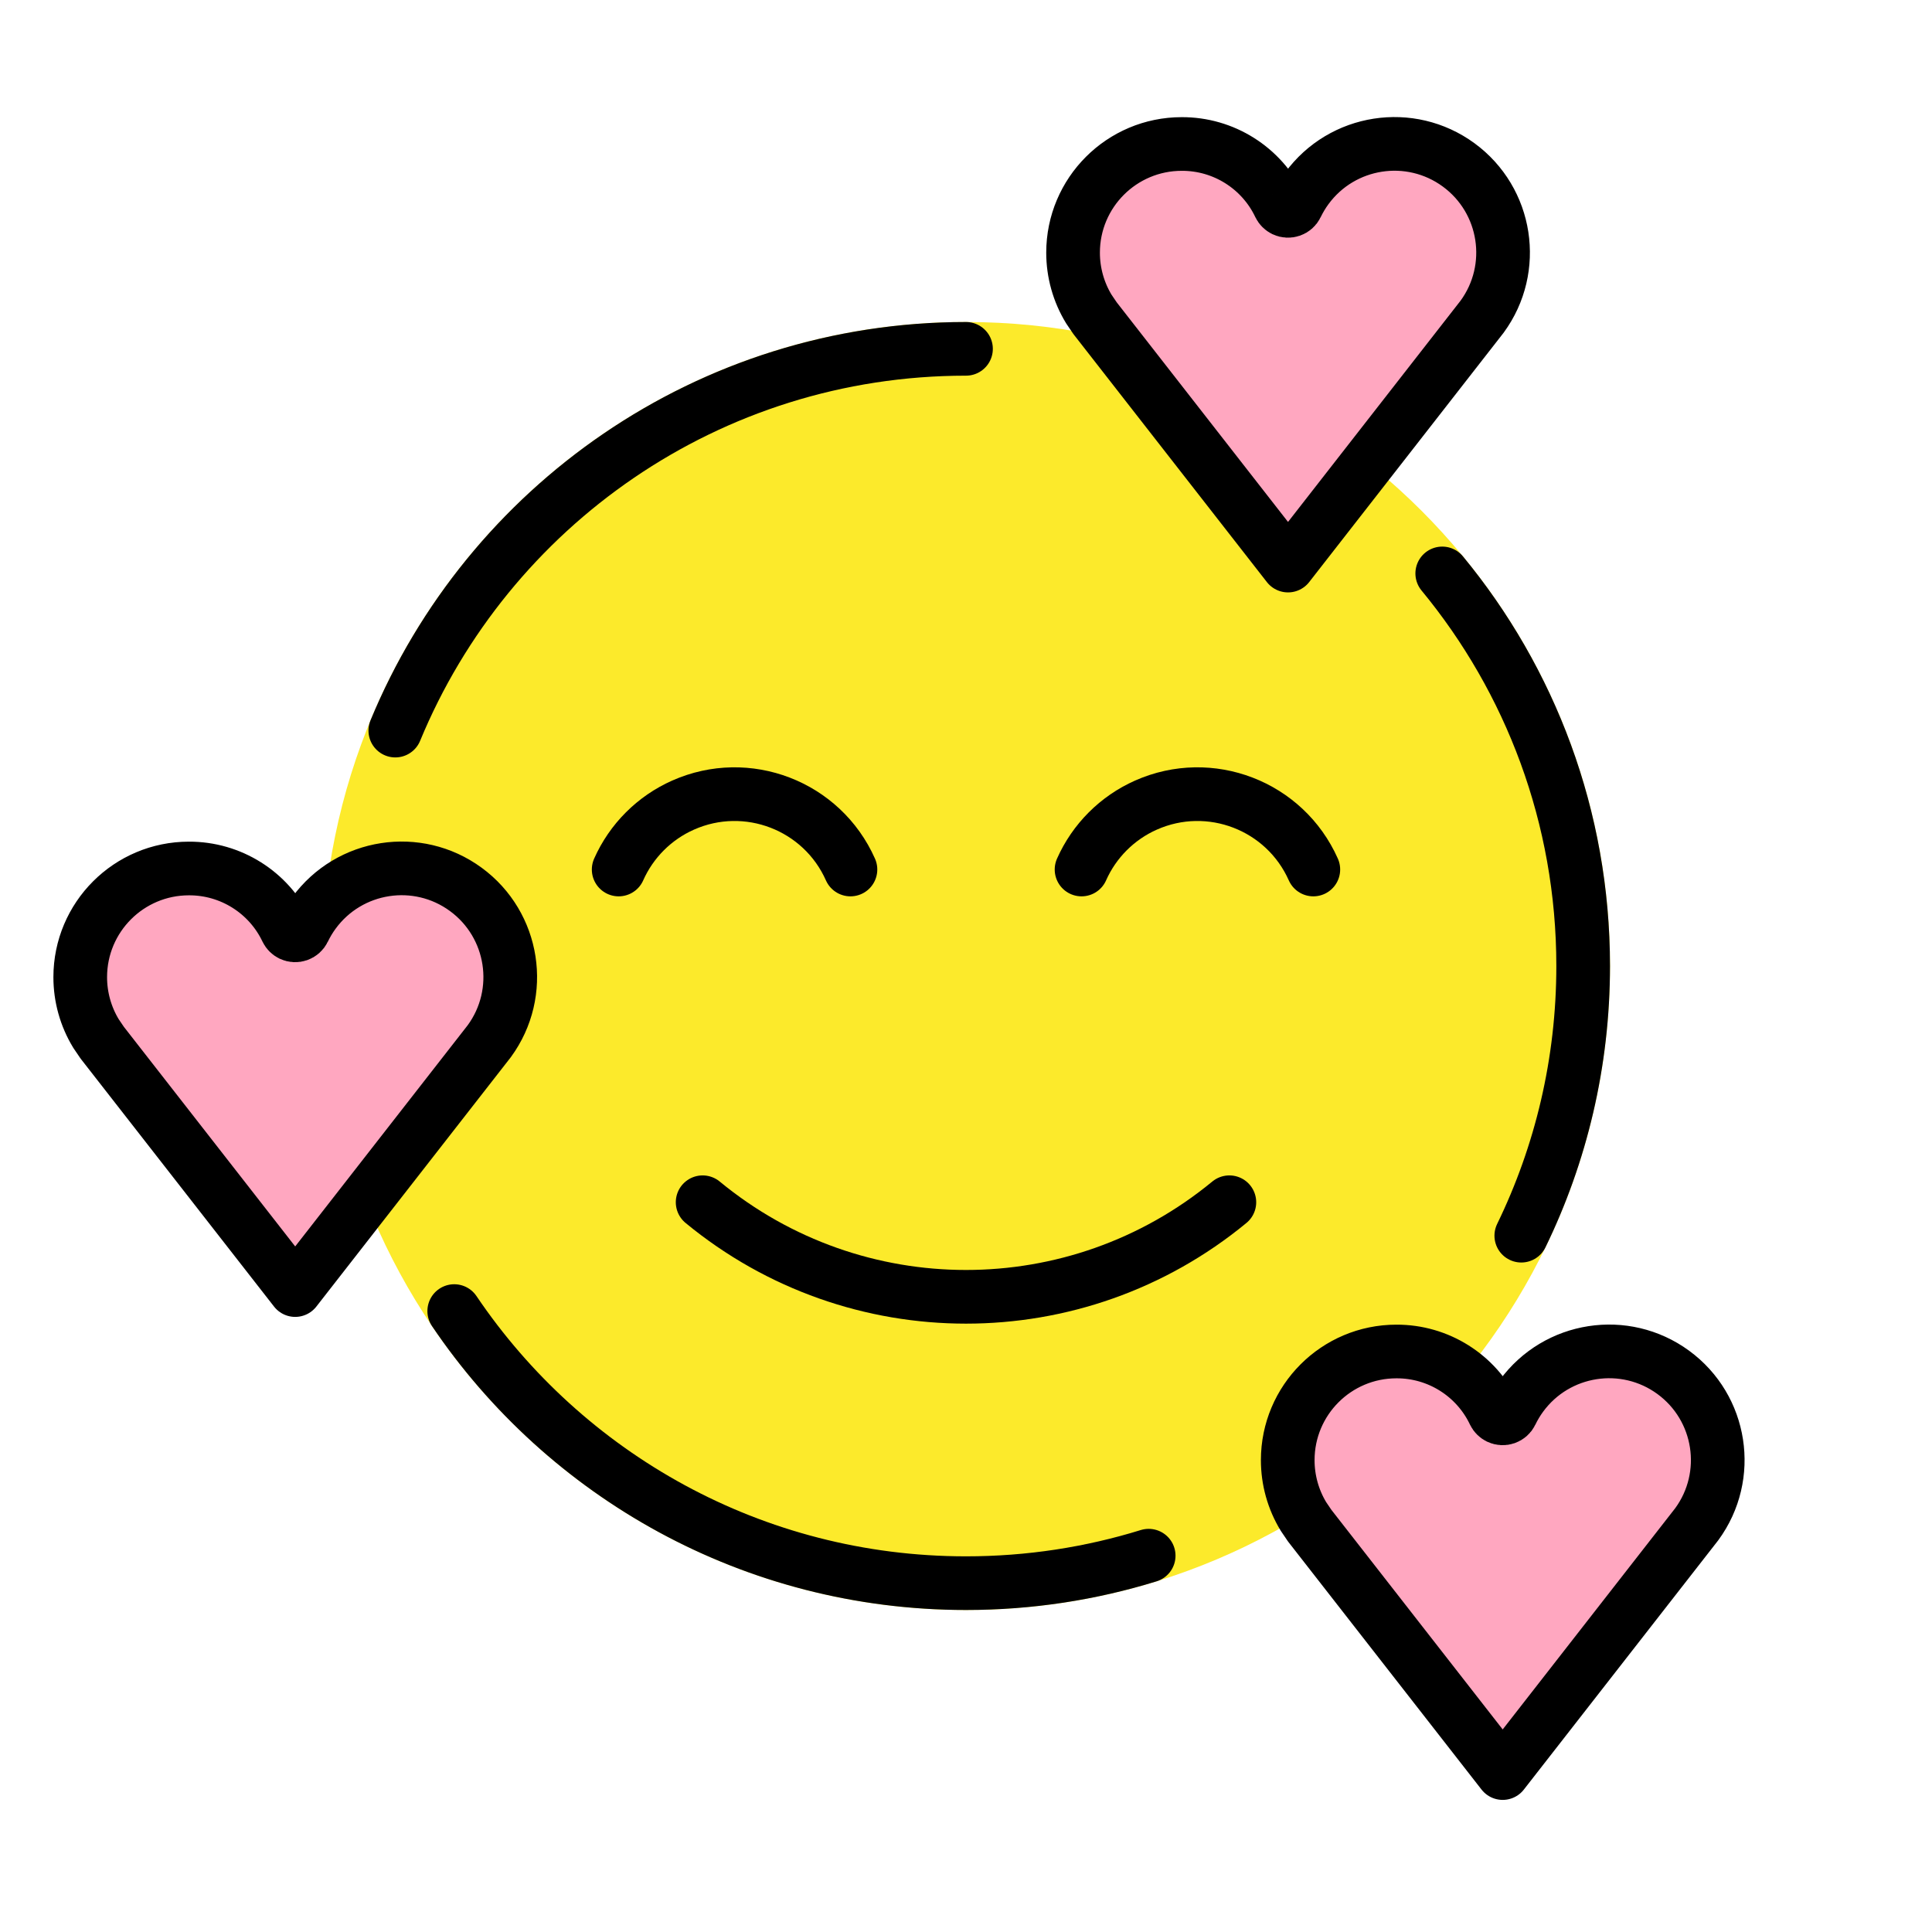
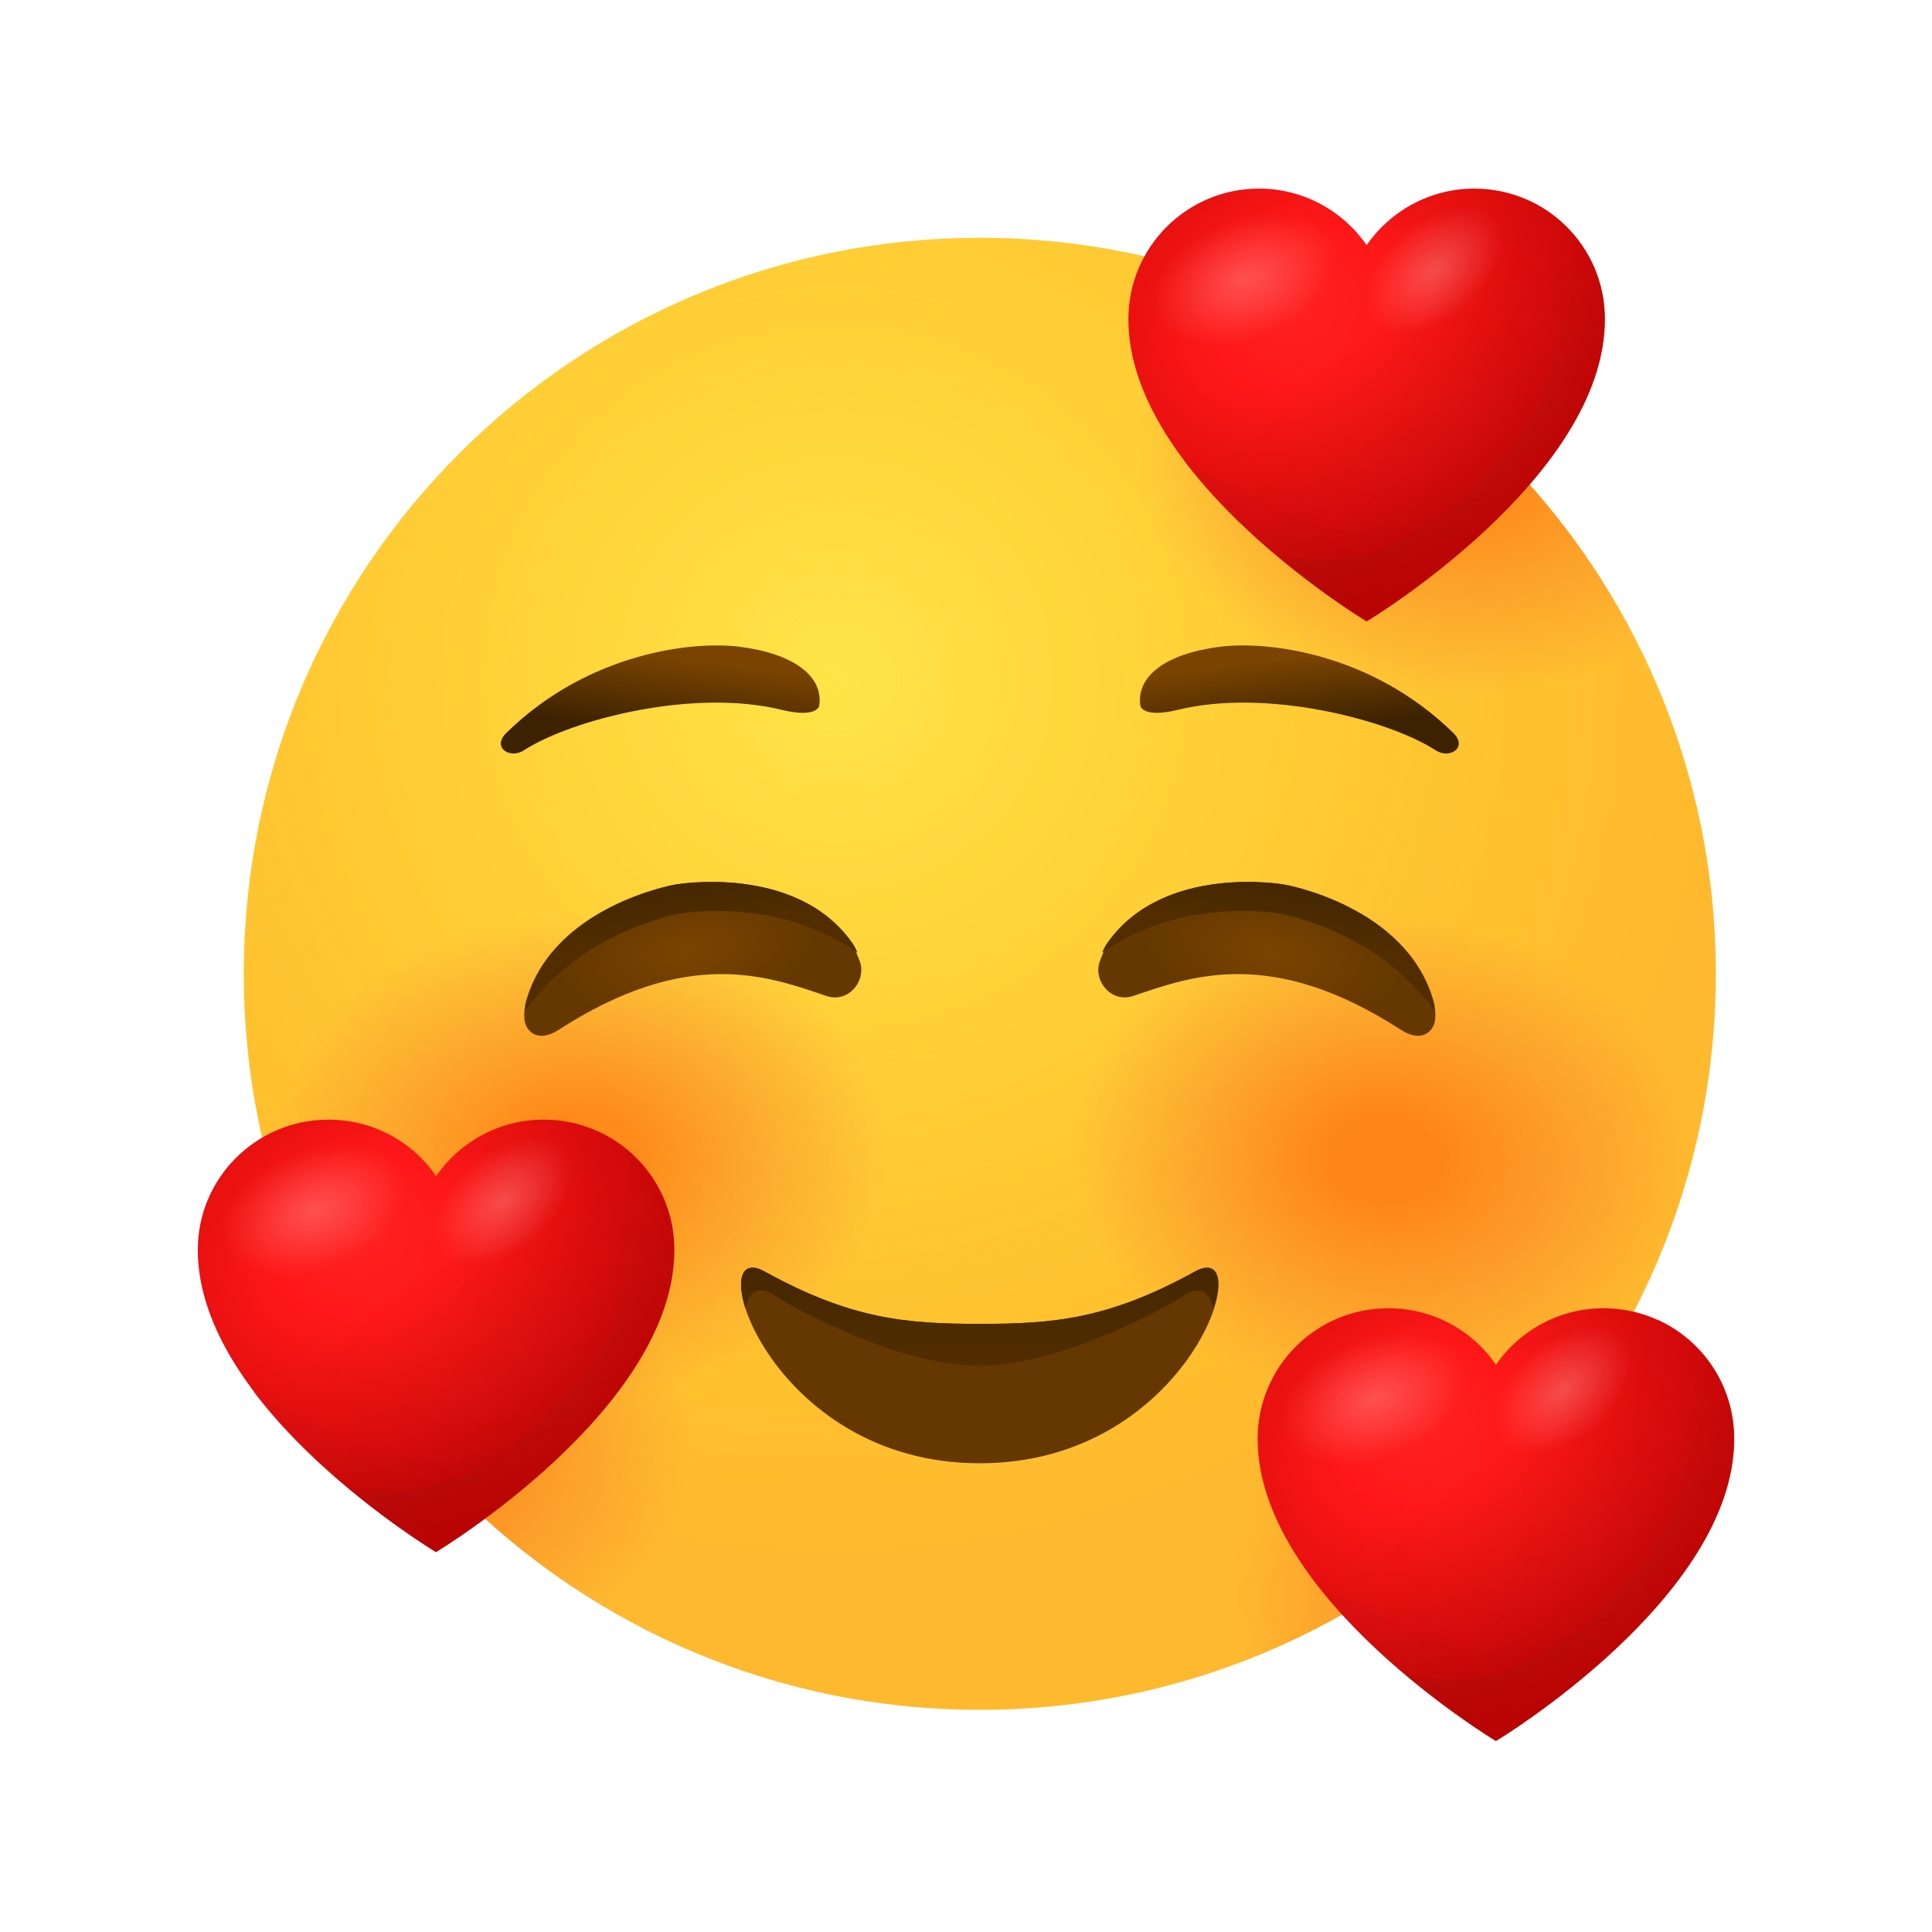
- <svg xmlns="http://www.w3.org/2000/svg" id="emoji" viewBox="0 0 72 72">
-   <g id="color">
-     <circle cx="36" cy="36" r="24" fill="#FCEA2B" />
-     <path fill="#FFA7C0" d="M11.319,34.66c-0.084,0.175-0.294,0.248-0.469,0.164c-0.071-0.035-0.129-0.092-0.164-0.164 c-0.97-2.014-3.39-2.86-5.404-1.89c-2.014,0.97-2.86,3.39-1.89,5.404 c0.106,0.221,0.232,0.431,0.377,0.629l7.233,9.275l7.191-9.218l0.232-0.342c1.162-1.91,0.555-4.4-1.355-5.562 s-4.4-0.555-5.562,1.355C11.44,34.423,11.376,34.54,11.319,34.66z" />
-     <path fill="#FFA7C0" d="M48.319,7.66c-0.084,0.175-0.294,0.248-0.469,0.164C47.778,7.789,47.72,7.731,47.686,7.66 c-0.97-2.014-3.39-2.86-5.404-1.89s-2.86,3.39-1.89,5.404c0.106,0.221,0.232,0.431,0.377,0.629 l7.233,9.275l7.191-9.218l0.232-0.342c1.162-1.91,0.555-4.4-1.355-5.562c-1.91-1.162-4.4-0.555-5.562,1.355 C48.44,7.423,48.376,7.54,48.319,7.66z" />
-     <path fill="#FFA7C0" d="M56.319,52.66c-0.084,0.175-0.294,0.248-0.469,0.164c-0.071-0.035-0.129-0.092-0.164-0.164 c-0.97-2.014-3.39-2.86-5.404-1.89c-2.014,0.97-2.86,3.39-1.89,5.404 c0.106,0.221,0.232,0.431,0.377,0.629l7.233,9.275l7.191-9.218l0.232-0.342c1.162-1.91,0.555-4.4-1.355-5.562 c-1.91-1.162-4.4-0.555-5.562,1.355C56.44,52.423,56.376,52.54,56.319,52.66z" />
-   </g>
-   <g id="line">
-     <path fill="none" stroke="#000000" stroke-linecap="round" stroke-linejoin="round" stroke-width="2" d="M45.815,44.804 c-5.7,4.699-13.93,4.699-19.63,0" />
-     <path fill="none" stroke="#000000" stroke-linecap="round" stroke-linejoin="round" stroke-width="2" d="M52.04,50.366 c-2.237,0-4.05,1.813-4.05,4.05c0,0.741,0.203,1.468,0.588,2.101l0.232,0.342l7.191,9.218l7.233-9.275 c1.32-1.804,0.928-4.337-0.876-5.658c-1.804-1.32-4.337-0.928-5.658,0.876 c-0.147,0.201-0.275,0.415-0.383,0.639c-0.084,0.175-0.294,0.248-0.469,0.164 c-0.071-0.035-0.129-0.092-0.164-0.164C55.017,51.254,53.597,50.36,52.04,50.366z" />
-     <path fill="none" stroke="#000000" stroke-linecap="round" stroke-linejoin="round" stroke-width="2" d="M7.04,32.366 c-2.237,0-4.05,1.813-4.05,4.05c0,0.741,0.203,1.468,0.588,2.101l0.232,0.342l7.191,9.218l7.233-9.275 c1.32-1.804,0.928-4.337-0.876-5.658s-4.337-0.928-5.658,0.876c-0.147,0.201-0.275,0.415-0.383,0.639 c-0.084,0.175-0.294,0.248-0.469,0.164c-0.071-0.035-0.129-0.092-0.164-0.164 C10.017,33.254,8.597,32.36,7.04,32.366z" />
-     <path fill="none" stroke="#000000" stroke-linecap="round" stroke-linejoin="round" stroke-width="2" d="M44.04,5.366 c-2.237,0-4.05,1.813-4.05,4.05c0,0.741,0.203,1.468,0.588,2.101l0.232,0.342l7.191,9.218l7.233-9.275 c1.32-1.804,0.928-4.337-0.876-5.658c-1.804-1.32-4.337-0.928-5.658,0.876 c-0.147,0.201-0.275,0.415-0.383,0.639c-0.084,0.175-0.294,0.248-0.469,0.164 c-0.071-0.035-0.129-0.092-0.164-0.164C47.017,6.254,45.597,5.36,44.04,5.366z" />
-     <path fill="none" stroke="#000000" stroke-linecap="round" stroke-linejoin="round" stroke-width="2" d="M42.808,57.976 C40.656,58.642,38.37,59,36,59c-7.939,0-14.939-4.022-19.072-10.14" />
-     <path fill="none" stroke="#000000" stroke-linecap="round" stroke-linejoin="round" stroke-width="2" d="M53.748,21.37 C57.029,25.346,59,30.443,59,36c0,3.603-0.829,7.013-2.306,10.05" />
-     <path fill="none" stroke="#000000" stroke-linecap="round" stroke-linejoin="round" stroke-width="2" d="M14.732,27.227 C18.181,18.877,26.404,13,36,13" />
-     <path fill="none" stroke="#000000" stroke-linecap="round" stroke-miterlimit="10" stroke-width="2" d="M31.694,32.404 c-1.06-2.385-3.853-3.46-6.238-2.4c-1.07,0.475-1.925,1.331-2.4,2.4" />
-     <path fill="none" stroke="#000000" stroke-linecap="round" stroke-miterlimit="10" stroke-width="2" d="M48.944,32.404 c-1.06-2.385-3.853-3.46-6.238-2.4c-1.07,0.475-1.925,1.331-2.4,2.4" />
-   </g>
+ <svg xmlns="http://www.w3.org/2000/svg" width="80" height="80" viewBox="0 0 80 80" fill="none">
+   <path d="M40.571 70.8C57.403 70.8 71.048 57.156 71.048 40.324C71.048 23.492 57.403 9.848 40.571 9.848C23.74 9.848 10.095 23.492 10.095 40.324C10.095 57.156 23.74 70.8 40.571 70.8Z" fill="url(#paint0_radial)" />
+   <path opacity="0.5" d="M40.571 70.8C57.403 70.8 71.048 57.156 71.048 40.324C71.048 23.492 57.403 9.848 40.571 9.848C23.74 9.848 10.095 23.492 10.095 40.324C10.095 57.156 23.74 70.8 40.571 70.8Z" fill="url(#paint1_radial)" />
+   <path opacity="0.5" d="M40.571 70.8C57.403 70.8 71.048 57.156 71.048 40.324C71.048 23.492 57.403 9.848 40.571 9.848C23.74 9.848 10.095 23.492 10.095 40.324C10.095 57.156 23.74 70.8 40.571 70.8Z" fill="url(#paint2_radial)" />
+   <path opacity="0.5" d="M40.571 70.8C57.403 70.8 71.048 57.156 71.048 40.324C71.048 23.492 57.403 9.848 40.571 9.848C23.74 9.848 10.095 23.492 10.095 40.324C10.095 57.156 23.74 70.8 40.571 70.8Z" fill="url(#paint3_radial)" />
+   <path d="M40.571 60.591C31.79 60.591 28.99 51.181 31.657 52.648C35.238 54.629 37.524 54.819 40.571 54.819C43.619 54.819 45.886 54.629 49.486 52.648C52.152 51.181 49.352 60.591 40.571 60.591Z" fill="#643800" />
+   <path d="M49.486 52.648C45.905 54.629 43.619 54.819 40.572 54.819C37.524 54.819 35.257 54.629 31.657 52.648C30.724 52.134 30.457 52.934 30.876 54.21C30.876 54.191 31.009 52.819 32.267 53.772C32.267 53.772 36.895 56.553 40.552 56.553C44.209 56.553 48.838 53.772 48.838 53.772C50.095 52.838 50.229 54.191 50.229 54.21C50.686 52.953 50.419 52.134 49.486 52.648Z" fill="url(#paint4_linear)" />
+   <path d="M33.924 29.22C34.095 28 32.876 27.067 30.628 26.781C28.704 26.534 24.381 27.01 20.971 30.343C20.343 30.953 21.124 31.448 21.695 31.067C23.676 29.791 28.704 28.496 32.362 29.391C33.847 29.753 33.924 29.22 33.924 29.22Z" fill="url(#paint5_linear)" />
+   <path d="M47.219 29.22C47.048 28 48.267 27.067 50.514 26.781C52.438 26.534 56.762 27.01 60.171 30.343C60.8 30.953 60.019 31.448 59.448 31.067C57.467 29.791 52.438 28.496 48.781 29.391C47.295 29.753 47.219 29.22 47.219 29.22Z" fill="url(#paint6_linear)" />
+   <path d="M53.2 36.629C53.2 36.629 58.228 37.505 59.352 41.429C59.428 41.676 59.448 41.943 59.428 42.191C59.39 42.705 58.876 43.2 58.019 42.648C52.686 39.2 49.39 40.4 46.933 41.238C45.981 41.562 45.219 40.552 45.562 39.752C45.657 39.524 45.733 39.276 45.886 39.067C48.171 35.733 53.2 36.629 53.2 36.629Z" fill="url(#paint7_radial)" />
+   <path d="M52.991 37.829C52.991 37.829 57.086 38.533 59.41 41.886C59.391 41.733 59.371 41.581 59.333 41.429C58.21 37.505 53.181 36.629 53.181 36.629C53.181 36.629 48.172 35.733 45.848 39.048C45.752 39.181 45.695 39.314 45.638 39.448C48.914 37.105 52.991 37.829 52.991 37.829Z" fill="url(#paint8_linear)" />
+   <path d="M27.943 36.629C27.943 36.629 22.914 37.505 21.791 41.429C21.714 41.676 21.695 41.943 21.714 42.191C21.753 42.705 22.267 43.2 23.124 42.648C28.457 39.2 31.753 40.4 34.21 41.238C35.162 41.562 35.924 40.552 35.581 39.752C35.486 39.524 35.41 39.276 35.257 39.067C32.971 35.733 27.943 36.629 27.943 36.629Z" fill="url(#paint9_radial)" />
+   <path d="M28.152 37.829C28.152 37.829 24.057 38.533 21.733 41.886C21.752 41.733 21.771 41.581 21.81 41.429C22.933 37.505 27.962 36.629 27.962 36.629C27.962 36.629 32.971 35.733 35.295 39.048C35.391 39.181 35.448 39.314 35.505 39.448C32.229 37.105 28.152 37.829 28.152 37.829Z" fill="url(#paint10_linear)" />
+   <path opacity="0.5" d="M40.571 70.8C57.403 70.8 71.048 57.156 71.048 40.324C71.048 23.492 57.403 9.848 40.571 9.848C23.74 9.848 10.095 23.492 10.095 40.324C10.095 57.156 23.74 70.8 40.571 70.8Z" fill="url(#paint11_radial)" />
+   <path opacity="0.5" d="M40.571 70.8C57.403 70.8 71.048 57.156 71.048 40.324C71.048 23.492 57.403 9.848 40.571 9.848C23.74 9.848 10.095 23.492 10.095 40.324C10.095 57.156 23.74 70.8 40.571 70.8Z" fill="url(#paint12_radial)" />
+   <path opacity="0.5" d="M40.571 70.8C57.403 70.8 71.048 57.156 71.048 40.324C71.048 23.492 57.403 9.848 40.571 9.848C23.74 9.848 10.095 23.492 10.095 40.324C10.095 57.156 23.74 70.8 40.571 70.8Z" fill="url(#paint13_radial)" />
+   <path d="M61.048 7.81C59.2 7.81 57.562 8.743 56.59 10.152C55.619 8.743 53.981 7.81 52.133 7.81C49.143 7.81 46.724 10.229 46.724 13.219C46.724 19.809 56.59 25.733 56.59 25.733C56.59 25.733 66.457 19.809 66.457 13.219C66.457 10.229 64.038 7.81 61.048 7.81Z" fill="url(#paint14_radial)" />
+   <path opacity="0.5" d="M63.276 8.286C66.229 13.009 63.505 19.2 60.229 20.952C56.609 22.895 54.152 21.981 49.029 19.067C51.943 22.933 56.571 25.714 56.571 25.714C56.571 25.714 66.438 19.791 66.438 13.2C66.457 11.029 65.162 9.143 63.276 8.286Z" fill="url(#paint15_radial)" />
+   <path opacity="0.5" d="M61.048 7.81C59.2 7.81 57.562 8.743 56.59 10.152C55.619 8.743 53.981 7.81 52.133 7.81C49.143 7.81 46.724 10.229 46.724 13.219C46.724 19.809 56.59 25.733 56.59 25.733C56.59 25.733 66.457 19.809 66.457 13.219C66.457 10.229 64.038 7.81 61.048 7.81Z" fill="url(#paint16_radial)" />
+   <path opacity="0.5" d="M61.048 7.81C59.2 7.81 57.562 8.743 56.59 10.152C55.619 8.743 53.981 7.81 52.133 7.81C49.143 7.81 46.724 10.229 46.724 13.219C46.724 19.809 56.59 25.733 56.59 25.733C56.59 25.733 66.457 19.809 66.457 13.219C66.457 10.229 64.038 7.81 61.048 7.81Z" fill="url(#paint17_radial)" />
+   <path opacity="0.24" d="M55.238 10C55.772 11.276 54.572 13.009 52.553 13.867C50.533 14.724 48.438 14.4 47.905 13.124C47.372 11.848 48.572 10.114 50.591 9.257C52.61 8.4 54.705 8.724 55.238 10Z" fill="url(#paint18_radial)" />
+   <path opacity="0.24" d="M61.848 8.972C62.61 9.829 62.153 11.505 60.781 12.724C59.429 13.943 57.714 14.248 56.933 13.391C56.172 12.534 56.629 10.857 58 9.638C59.352 8.419 61.086 8.115 61.848 8.972Z" fill="url(#paint19_radial)" />
+   <path opacity="0.32" d="M61.143 9.238C63.848 10.171 66.438 14.171 62.076 19.162C59.448 22.152 56.59 23.657 52.952 23.067C54.914 24.705 56.59 25.714 56.59 25.714C56.59 25.714 66.457 19.791 66.457 13.2C66.457 10.21 64.038 7.791 61.048 7.791C59.2 7.791 57.562 8.724 56.59 10.133C56.59 10.152 59.162 8.572 61.143 9.238Z" fill="url(#paint20_linear)" />
+   <path d="M22.514 46.362C20.667 46.362 19.029 47.295 18.057 48.705C17.086 47.276 15.448 46.362 13.6 46.362C10.61 46.362 8.19 48.781 8.19 51.752C8.19 58.343 18.057 64.267 18.057 64.267C18.057 64.267 27.924 58.343 27.924 51.752C27.924 48.781 25.505 46.362 22.514 46.362Z" fill="url(#paint21_radial)" />
+   <path opacity="0.5" d="M24.743 46.838C27.695 51.562 24.971 57.752 21.695 59.505C18.076 61.448 15.619 60.533 10.495 57.619C13.409 61.486 18.038 64.267 18.038 64.267C18.038 64.267 27.905 58.343 27.905 51.752C27.924 49.562 26.628 47.676 24.743 46.838Z" fill="url(#paint22_radial)" />
+   <path opacity="0.5" d="M22.514 46.362C20.667 46.362 19.029 47.295 18.057 48.705C17.086 47.276 15.448 46.362 13.6 46.362C10.61 46.362 8.19 48.781 8.19 51.752C8.19 58.343 18.057 64.267 18.057 64.267C18.057 64.267 27.924 58.343 27.924 51.752C27.924 48.781 25.505 46.362 22.514 46.362Z" fill="url(#paint23_radial)" />
+   <path opacity="0.5" d="M22.514 46.362C20.667 46.362 19.029 47.295 18.057 48.705C17.086 47.276 15.448 46.362 13.6 46.362C10.61 46.362 8.19 48.781 8.19 51.752C8.19 58.343 18.057 64.267 18.057 64.267C18.057 64.267 27.924 58.343 27.924 51.752C27.924 48.781 25.505 46.362 22.514 46.362Z" fill="url(#paint24_radial)" />
+   <path opacity="0.24" d="M16.705 48.552C17.238 49.829 16.038 51.562 14.019 52.419C12 53.276 9.905 52.952 9.371 51.676C8.838 50.4 10.038 48.667 12.057 47.81C14.076 46.933 16.172 47.276 16.705 48.552Z" fill="url(#paint25_radial)" />
+   <path opacity="0.24" d="M23.314 47.524C24.076 48.381 23.619 50.057 22.248 51.276C20.895 52.496 19.181 52.8 18.4 51.943C17.619 51.086 18.095 49.41 19.467 48.191C20.819 46.972 22.552 46.667 23.314 47.524Z" fill="url(#paint26_radial)" />
+   <path opacity="0.32" d="M22.609 47.791C25.314 48.724 27.905 52.724 23.543 57.714C20.914 60.705 18.057 62.21 14.419 61.619C16.381 63.257 18.057 64.267 18.057 64.267C18.057 64.267 27.924 58.343 27.924 51.752C27.924 48.762 25.505 46.343 22.514 46.343C20.667 46.343 19.029 47.276 18.057 48.686C18.057 48.705 20.628 47.105 22.609 47.791Z" fill="url(#paint27_linear)" />
+   <path d="M66.4 54.172C64.552 54.172 62.914 55.105 61.943 56.514C60.971 55.086 59.333 54.172 57.486 54.172C54.495 54.172 52.076 56.591 52.076 59.581C52.076 66.171 61.943 72.095 61.943 72.095C61.943 72.095 71.809 66.171 71.809 59.581C71.809 56.591 69.391 54.172 66.4 54.172Z" fill="url(#paint28_radial)" />
+   <path opacity="0.5" d="M68.647 54.648C71.6 59.371 68.876 65.562 65.6 67.314C61.981 69.257 59.524 68.343 54.4 65.429C57.314 69.295 61.943 72.076 61.943 72.076C61.943 72.076 71.809 66.153 71.809 59.562C71.809 57.371 70.514 55.486 68.647 54.648Z" fill="url(#paint29_radial)" />
+   <path opacity="0.5" d="M66.4 54.172C64.552 54.172 62.914 55.105 61.943 56.514C60.971 55.086 59.333 54.172 57.486 54.172C54.495 54.172 52.076 56.591 52.076 59.581C52.076 66.171 61.943 72.095 61.943 72.095C61.943 72.095 71.809 66.171 71.809 59.581C71.809 56.591 69.391 54.172 66.4 54.172Z" fill="url(#paint30_radial)" />
+   <path opacity="0.5" d="M66.4 54.172C64.552 54.172 62.914 55.105 61.943 56.514C60.971 55.086 59.333 54.172 57.486 54.172C54.495 54.172 52.076 56.591 52.076 59.581C52.076 66.171 61.943 72.095 61.943 72.095C61.943 72.095 71.809 66.171 71.809 59.581C71.809 56.591 69.391 54.172 66.4 54.172Z" fill="url(#paint31_radial)" />
+   <path opacity="0.24" d="M60.591 56.362C61.124 57.638 59.924 59.371 57.905 60.229C55.886 61.086 53.791 60.762 53.257 59.486C52.724 58.21 53.924 56.476 55.943 55.619C57.962 54.743 60.057 55.086 60.591 56.362Z" fill="url(#paint32_radial)" />
+   <path opacity="0.24" d="M67.2 55.334C67.962 56.191 67.505 57.867 66.134 59.086C64.781 60.305 63.067 60.61 62.286 59.753C61.524 58.896 61.981 57.219 63.353 56C64.705 54.781 66.438 54.477 67.2 55.334Z" fill="url(#paint33_radial)" />
+   <path opacity="0.32" d="M66.495 55.6C69.2 56.533 71.79 60.533 67.428 65.524C64.8 68.514 61.943 70.019 58.305 69.429C60.267 71.067 61.943 72.076 61.943 72.076C61.943 72.076 71.809 66.153 71.809 59.562C71.809 56.572 69.39 54.153 66.4 54.153C64.552 54.153 62.914 55.086 61.943 56.495C61.943 56.514 64.514 54.914 66.495 55.6Z" fill="url(#paint34_linear)" />
+   <defs>
+     <radialGradient id="paint0_radial" cx="0" cy="0" r="1" gradientUnits="userSpaceOnUse" gradientTransform="translate(34.5751 27.9796) scale(36.7656)">
+       <stop stop-color="#FFE030" />
+       <stop offset="1" stop-color="#FFB92E" />
+     </radialGradient>
+     <radialGradient id="paint1_radial" cx="0" cy="0" r="1" gradientUnits="userSpaceOnUse" gradientTransform="translate(34.5751 27.9796) scale(28.9251)">
+       <stop stop-color="#FFEA5F" />
+       <stop offset="1" stop-color="#FFBC47" stop-opacity="0" />
+     </radialGradient>
+     <radialGradient id="paint2_radial" cx="0" cy="0" r="1" gradientUnits="userSpaceOnUse" gradientTransform="translate(23.9677 47.9123) rotate(-2.7703) scale(12.819 10.143)">
+       <stop stop-color="#FF4C00" />
+       <stop offset="0.154" stop-color="#FF4C00" />
+       <stop offset="0.179" stop-color="#FF4C00" />
+       <stop offset="0.4" stop-color="#FB4C0B" stop-opacity="0.732" />
+       <stop offset="0.78" stop-color="#EF4B27" stop-opacity="0.268" />
+       <stop offset="1" stop-color="#E74A3A" stop-opacity="0" />
+     </radialGradient>
+     <radialGradient id="paint3_radial" cx="0" cy="0" r="1" gradientUnits="userSpaceOnUse" gradientTransform="translate(57.1649 47.9123) rotate(-177.23) scale(12.819 10.143)">
+       <stop stop-color="#FF4C00" />
+       <stop offset="0.154" stop-color="#FF4C00" />
+       <stop offset="0.179" stop-color="#FF4C00" />
+       <stop offset="0.4" stop-color="#FB4C0B" stop-opacity="0.732" />
+       <stop offset="0.78" stop-color="#EF4B27" stop-opacity="0.268" />
+       <stop offset="1" stop-color="#E74A3A" stop-opacity="0" />
+     </radialGradient>
+     <linearGradient id="paint4_linear" x1="40.571" y1="49.179" x2="40.571" y2="56.347" gradientUnits="userSpaceOnUse">
+       <stop offset="0.001" stop-color="#3C2200" />
+       <stop offset="1" stop-color="#512D00" />
+     </linearGradient>
+     <linearGradient id="paint5_linear" x1="27.279" y1="30.381" x2="27.706" y2="27.199" gradientUnits="userSpaceOnUse">
+       <stop offset="0.001" stop-color="#3C2200" />
+       <stop offset="1" stop-color="#7A4400" />
+     </linearGradient>
+     <linearGradient id="paint6_linear" x1="53.862" y1="30.382" x2="53.435" y2="27.199" gradientUnits="userSpaceOnUse">
+       <stop offset="0.001" stop-color="#3C2200" />
+       <stop offset="1" stop-color="#7A4400" />
+     </linearGradient>
+     <radialGradient id="paint7_radial" cx="0" cy="0" r="1" gradientUnits="userSpaceOnUse" gradientTransform="translate(52.7046 39.4608) rotate(9.9808) scale(5.47711 2.64265)">
+       <stop offset="0.001" stop-color="#7A4400" />
+       <stop offset="1" stop-color="#643800" />
+     </radialGradient>
+     <linearGradient id="paint8_linear" x1="53.502" y1="35.052" x2="52.908" y2="38.54" gradientUnits="userSpaceOnUse">
+       <stop offset="0.001" stop-color="#3C2200" />
+       <stop offset="1" stop-color="#512D00" />
+     </linearGradient>
+     <radialGradient id="paint9_radial" cx="0" cy="0" r="1" gradientUnits="userSpaceOnUse" gradientTransform="translate(28.5142 39.3769) rotate(170.019) scale(5.47711 2.64265)">
+       <stop offset="0.001" stop-color="#7A4400" />
+       <stop offset="1" stop-color="#643800" />
+     </radialGradient>
+     <linearGradient id="paint10_linear" x1="27.592" y1="35.023" x2="28.185" y2="38.512" gradientUnits="userSpaceOnUse">
+       <stop offset="0.001" stop-color="#3C2200" />
+       <stop offset="1" stop-color="#512D00" />
+     </linearGradient>
+     <radialGradient id="paint11_radial" cx="0" cy="0" r="1" gradientUnits="userSpaceOnUse" gradientTransform="translate(59.8315 18.7684) rotate(-177.23) scale(12.819 10.143)">
+       <stop stop-color="#FF4C00" />
+       <stop offset="0.154" stop-color="#FF4C00" />
+       <stop offset="0.179" stop-color="#FF4C00" />
+       <stop offset="0.4" stop-color="#FB4C0B" stop-opacity="0.732" />
+       <stop offset="0.78" stop-color="#EF4B27" stop-opacity="0.268" />
+       <stop offset="1" stop-color="#E74A3A" stop-opacity="0" />
+     </radialGradient>
+     <radialGradient id="paint12_radial" cx="0" cy="0" r="1" gradientUnits="userSpaceOnUse" gradientTransform="translate(63.8314 66.4527) rotate(-177.23) scale(12.819 10.143)">
+       <stop stop-color="#FF4C00" />
+       <stop offset="0.154" stop-color="#FF4C00" />
+       <stop offset="0.179" stop-color="#FF4C00" />
+       <stop offset="0.4" stop-color="#FB4C0B" stop-opacity="0.732" />
+       <stop offset="0.78" stop-color="#EF4B27" stop-opacity="0.268" />
+       <stop offset="1" stop-color="#E74A3A" stop-opacity="0" />
+     </radialGradient>
+     <radialGradient id="paint13_radial" cx="0" cy="0" r="1" gradientUnits="userSpaceOnUse" gradientTransform="translate(15.9284 59.532) rotate(-177.23) scale(12.819 10.143)">
+       <stop stop-color="#FF4C00" />
+       <stop offset="0.154" stop-color="#FF4C00" />
+       <stop offset="0.179" stop-color="#FF4C00" />
+       <stop offset="0.4" stop-color="#FB4C0B" stop-opacity="0.732" />
+       <stop offset="0.78" stop-color="#EF4B27" stop-opacity="0.268" />
+       <stop offset="1" stop-color="#E74A3A" stop-opacity="0" />
+     </radialGradient>
+     <radialGradient id="paint14_radial" cx="0" cy="0" r="1" gradientUnits="userSpaceOnUse" gradientTransform="translate(53.766 12.8113) rotate(-29.408) scale(15.4382 12.2465)">
+       <stop offset="0.248" stop-color="#FF0000" />
+       <stop offset="0.864" stop-color="#C20000" />
+     </radialGradient>
+     <radialGradient id="paint15_radial" cx="0" cy="0" r="1" gradientUnits="userSpaceOnUse" gradientTransform="translate(54.1477 11.8643) rotate(-29.408) scale(13.2918 10.5438)">
+       <stop offset="0.248" stop-color="#FF0000" />
+       <stop offset="1" stop-color="#C20000" />
+     </radialGradient>
+     <radialGradient id="paint16_radial" cx="0" cy="0" r="1" gradientUnits="userSpaceOnUse" gradientTransform="translate(53.766 12.8113) rotate(-29.408) scale(15.4382 12.2465)">
+       <stop stop-color="white" stop-opacity="0.25" />
+       <stop offset="1" stop-color="white" stop-opacity="0" />
+     </radialGradient>
+     <radialGradient id="paint17_radial" cx="0" cy="0" r="1" gradientUnits="userSpaceOnUse" gradientTransform="translate(59.3158 18.0497) rotate(-26.296) scale(11.2693 5.56864)">
+       <stop stop-color="#BD2719" stop-opacity="0.25" />
+       <stop offset="1" stop-color="#BD2719" stop-opacity="0" />
+     </radialGradient>
+     <radialGradient id="paint18_radial" cx="0" cy="0" r="1" gradientUnits="userSpaceOnUse" gradientTransform="translate(51.5697 11.5661) rotate(-21.6908) scale(4.00624 2.48861)">
+       <stop stop-color="white" />
+       <stop offset="1" stop-color="white" stop-opacity="0" />
+     </radialGradient>
+     <radialGradient id="paint19_radial" cx="0" cy="0" r="1" gradientUnits="userSpaceOnUse" gradientTransform="translate(59.3861 11.199) rotate(-40.7635) scale(3.31694 2.06057)">
+       <stop stop-color="white" />
+       <stop offset="1" stop-color="white" stop-opacity="0" />
+     </radialGradient>
+     <linearGradient id="paint20_linear" x1="58.625" y1="32.775" x2="60.537" y2="7" gradientUnits="userSpaceOnUse">
+       <stop stop-color="#860805" />
+       <stop offset="1" stop-color="#BD2719" stop-opacity="0" />
+     </linearGradient>
+     <radialGradient id="paint21_radial" cx="0" cy="0" r="1" gradientUnits="userSpaceOnUse" gradientTransform="translate(15.2343 51.3531) rotate(-29.408) scale(15.4382 12.2465)">
+       <stop offset="0.248" stop-color="#FF0000" />
+       <stop offset="0.864" stop-color="#C20000" />
+     </radialGradient>
+     <radialGradient id="paint22_radial" cx="0" cy="0" r="1" gradientUnits="userSpaceOnUse" gradientTransform="translate(15.616 50.4061) rotate(-29.408) scale(13.2918 10.5438)">
+       <stop offset="0.248" stop-color="#FF0000" />
+       <stop offset="1" stop-color="#C20000" />
+     </radialGradient>
+     <radialGradient id="paint23_radial" cx="0" cy="0" r="1" gradientUnits="userSpaceOnUse" gradientTransform="translate(15.2343 51.3531) rotate(-29.408) scale(15.4382 12.2465)">
+       <stop stop-color="white" stop-opacity="0.25" />
+       <stop offset="1" stop-color="white" stop-opacity="0" />
+     </radialGradient>
+     <radialGradient id="paint24_radial" cx="0" cy="0" r="1" gradientUnits="userSpaceOnUse" gradientTransform="translate(20.7848 56.5941) rotate(-26.296) scale(11.2693 5.56864)">
+       <stop stop-color="#BD2719" stop-opacity="0.25" />
+       <stop offset="1" stop-color="#BD2719" stop-opacity="0" />
+     </radialGradient>
+     <radialGradient id="paint25_radial" cx="0" cy="0" r="1" gradientUnits="userSpaceOnUse" gradientTransform="translate(13.0353 50.1074) rotate(-21.6908) scale(4.00624 2.48861)">
+       <stop stop-color="white" />
+       <stop offset="1" stop-color="white" stop-opacity="0" />
+     </radialGradient>
+     <radialGradient id="paint26_radial" cx="0" cy="0" r="1" gradientUnits="userSpaceOnUse" gradientTransform="translate(20.8534 49.7442) rotate(-40.7633) scale(3.31694 2.06057)">
+       <stop stop-color="white" />
+       <stop offset="1" stop-color="white" stop-opacity="0" />
+     </radialGradient>
+     <linearGradient id="paint27_linear" x1="20.093" y1="71.319" x2="22.004" y2="45.543" gradientUnits="userSpaceOnUse">
+       <stop stop-color="#860805" />
+       <stop offset="1" stop-color="#BD2719" stop-opacity="0" />
+     </linearGradient>
+     <radialGradient id="paint28_radial" cx="0" cy="0" r="1" gradientUnits="userSpaceOnUse" gradientTransform="translate(59.1195 59.1648) rotate(-29.408) scale(15.4382 12.2465)">
+       <stop offset="0.248" stop-color="#FF0000" />
+       <stop offset="0.864" stop-color="#C20000" />
+     </radialGradient>
+     <radialGradient id="paint29_radial" cx="0" cy="0" r="1" gradientUnits="userSpaceOnUse" gradientTransform="translate(59.5012 58.2178) rotate(-29.408) scale(13.2918 10.5438)">
+       <stop offset="0.248" stop-color="#FF0000" />
+       <stop offset="1" stop-color="#C20000" />
+     </radialGradient>
+     <radialGradient id="paint30_radial" cx="0" cy="0" r="1" gradientUnits="userSpaceOnUse" gradientTransform="translate(59.1195 59.1648) rotate(-29.408) scale(15.4382 12.2465)">
+       <stop stop-color="white" stop-opacity="0.25" />
+       <stop offset="1" stop-color="white" stop-opacity="0" />
+     </radialGradient>
+     <radialGradient id="paint31_radial" cx="0" cy="0" r="1" gradientUnits="userSpaceOnUse" gradientTransform="translate(64.6702 64.403) rotate(-26.296) scale(11.2693 5.56864)">
+       <stop stop-color="#BD2719" stop-opacity="0.25" />
+       <stop offset="1" stop-color="#BD2719" stop-opacity="0" />
+     </radialGradient>
+     <radialGradient id="paint32_radial" cx="0" cy="0" r="1" gradientUnits="userSpaceOnUse" gradientTransform="translate(56.9227 57.9182) rotate(-21.6907) scale(4.00625 2.48861)">
+       <stop stop-color="white" />
+       <stop offset="1" stop-color="white" stop-opacity="0" />
+     </radialGradient>
+     <radialGradient id="paint33_radial" cx="0" cy="0" r="1" gradientUnits="userSpaceOnUse" gradientTransform="translate(64.7388 57.5542) rotate(-40.7635) scale(3.31694 2.06057)">
+       <stop stop-color="white" />
+       <stop offset="1" stop-color="white" stop-opacity="0" />
+     </radialGradient>
+     <linearGradient id="paint34_linear" x1="63.979" y1="79.128" x2="65.891" y2="53.353" gradientUnits="userSpaceOnUse">
+       <stop stop-color="#860805" />
+       <stop offset="1" stop-color="#BD2719" stop-opacity="0" />
+     </linearGradient>
+   </defs>
</svg>
